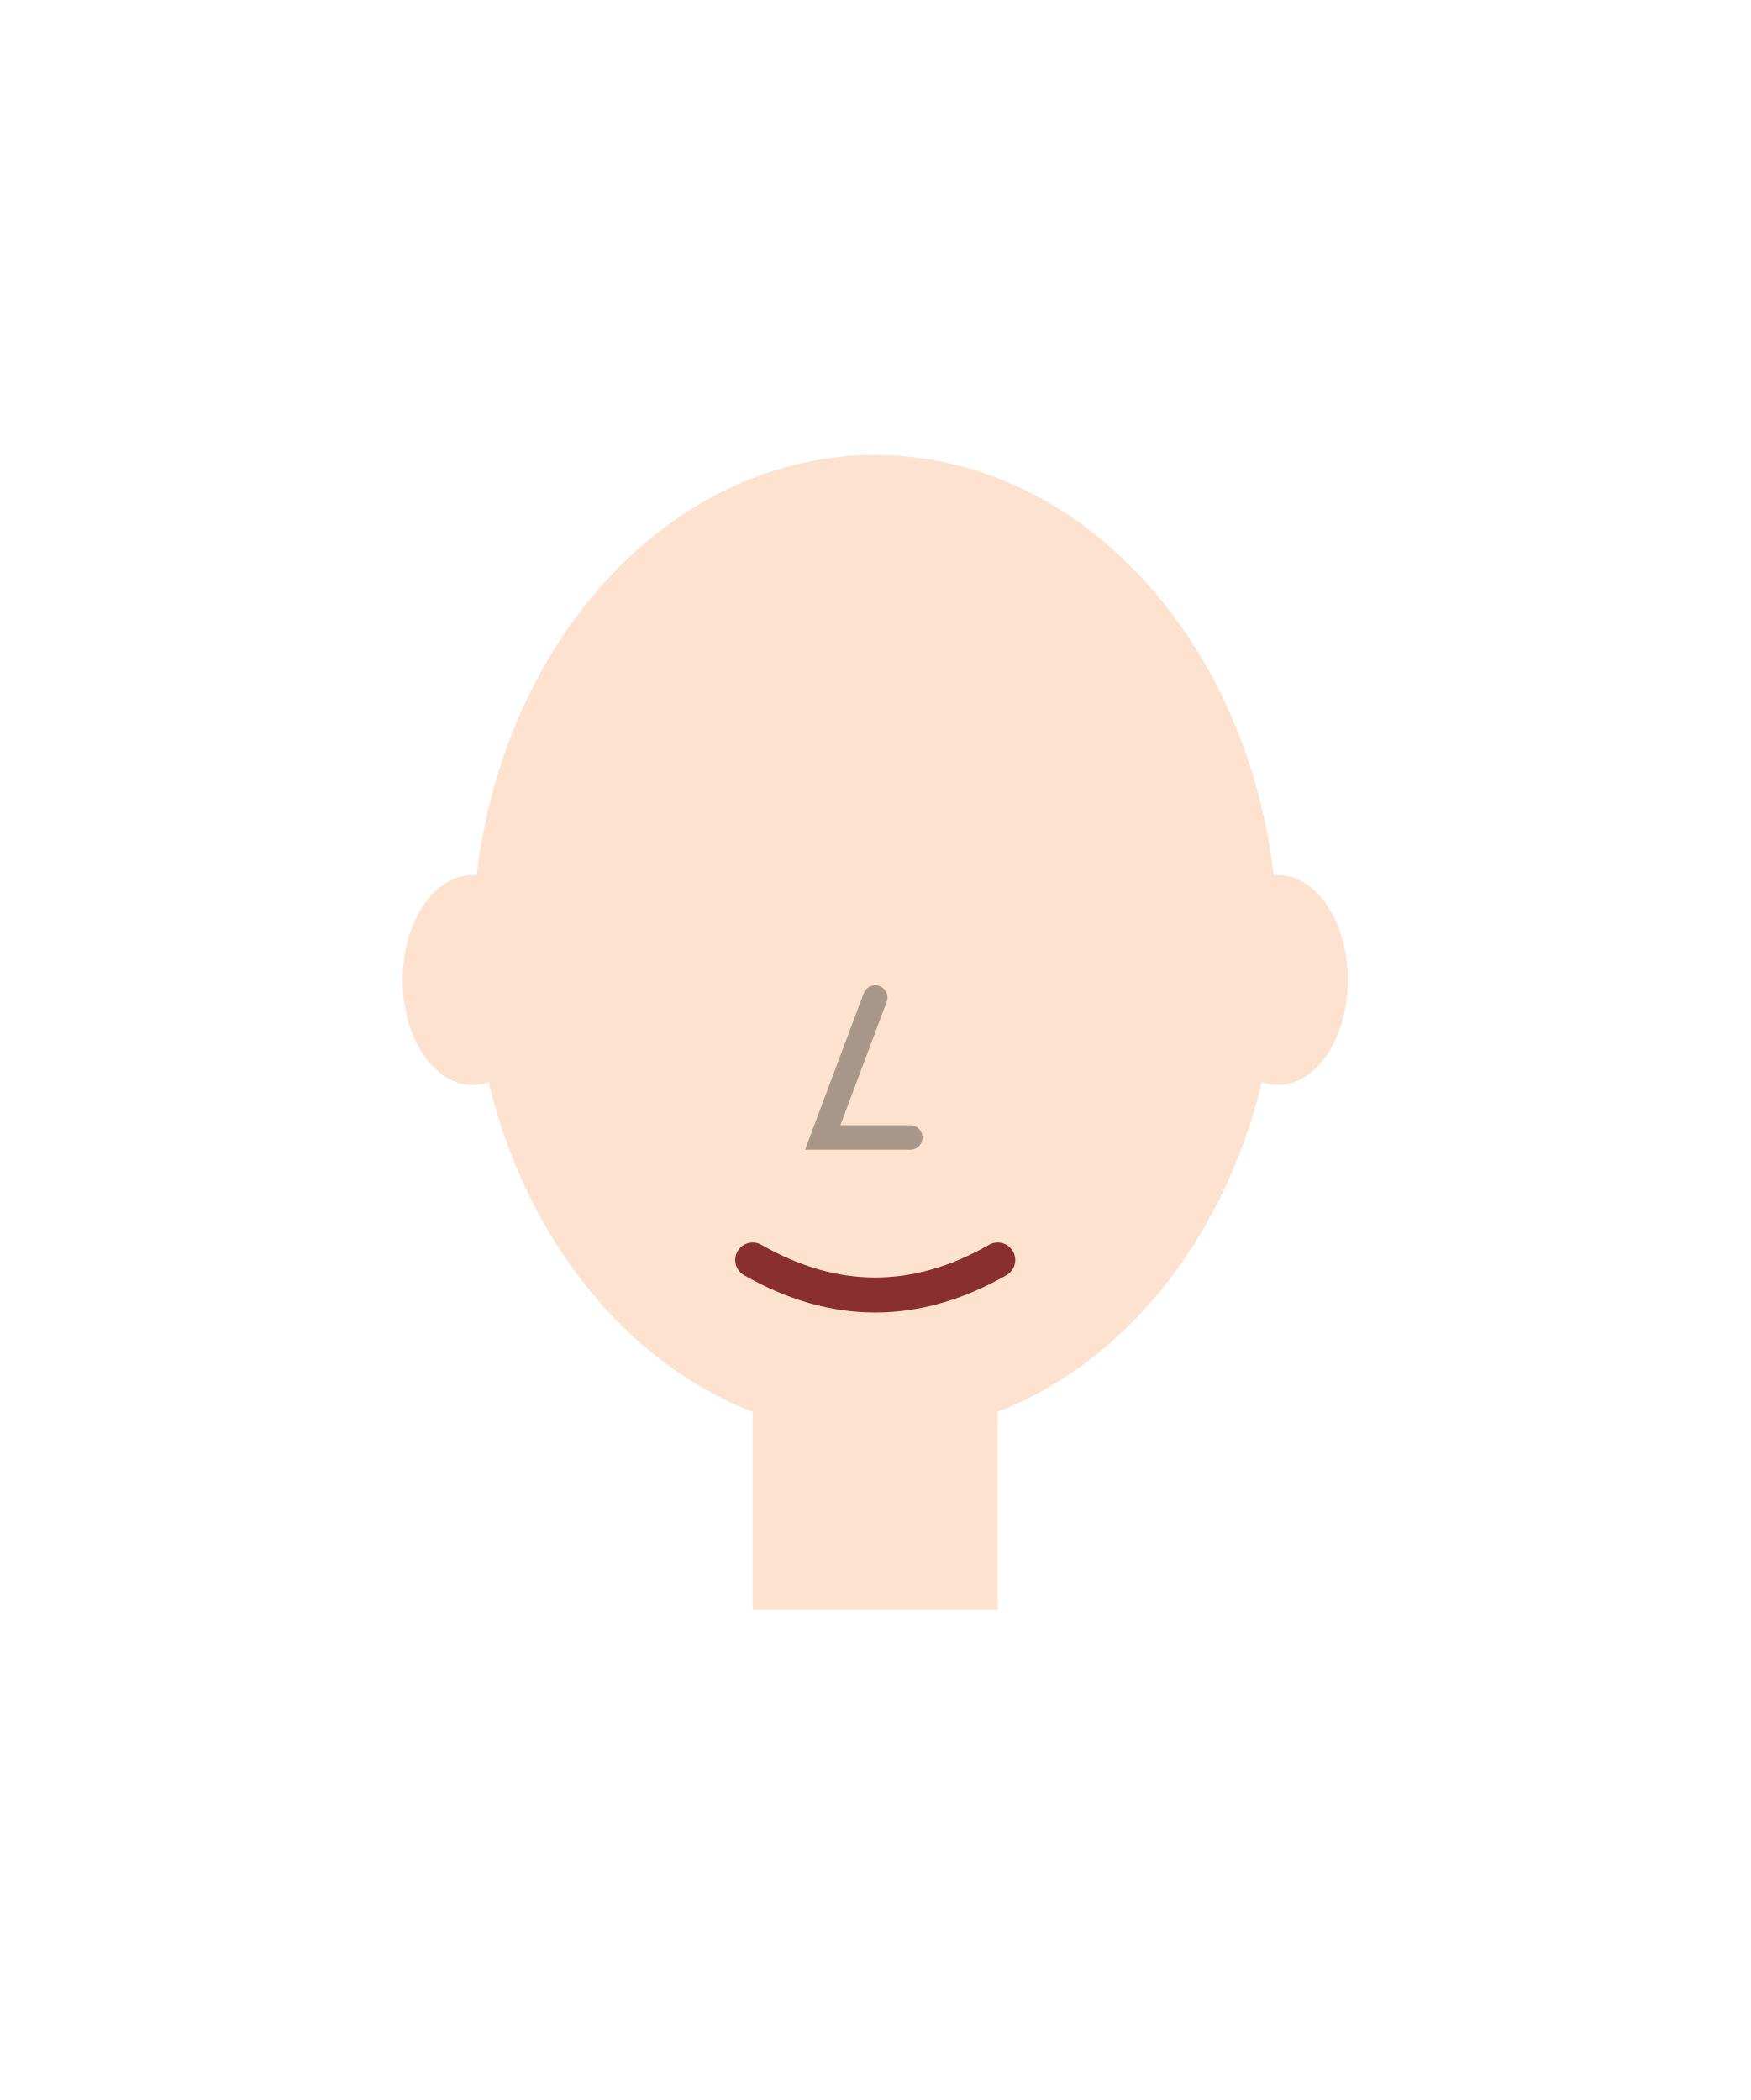
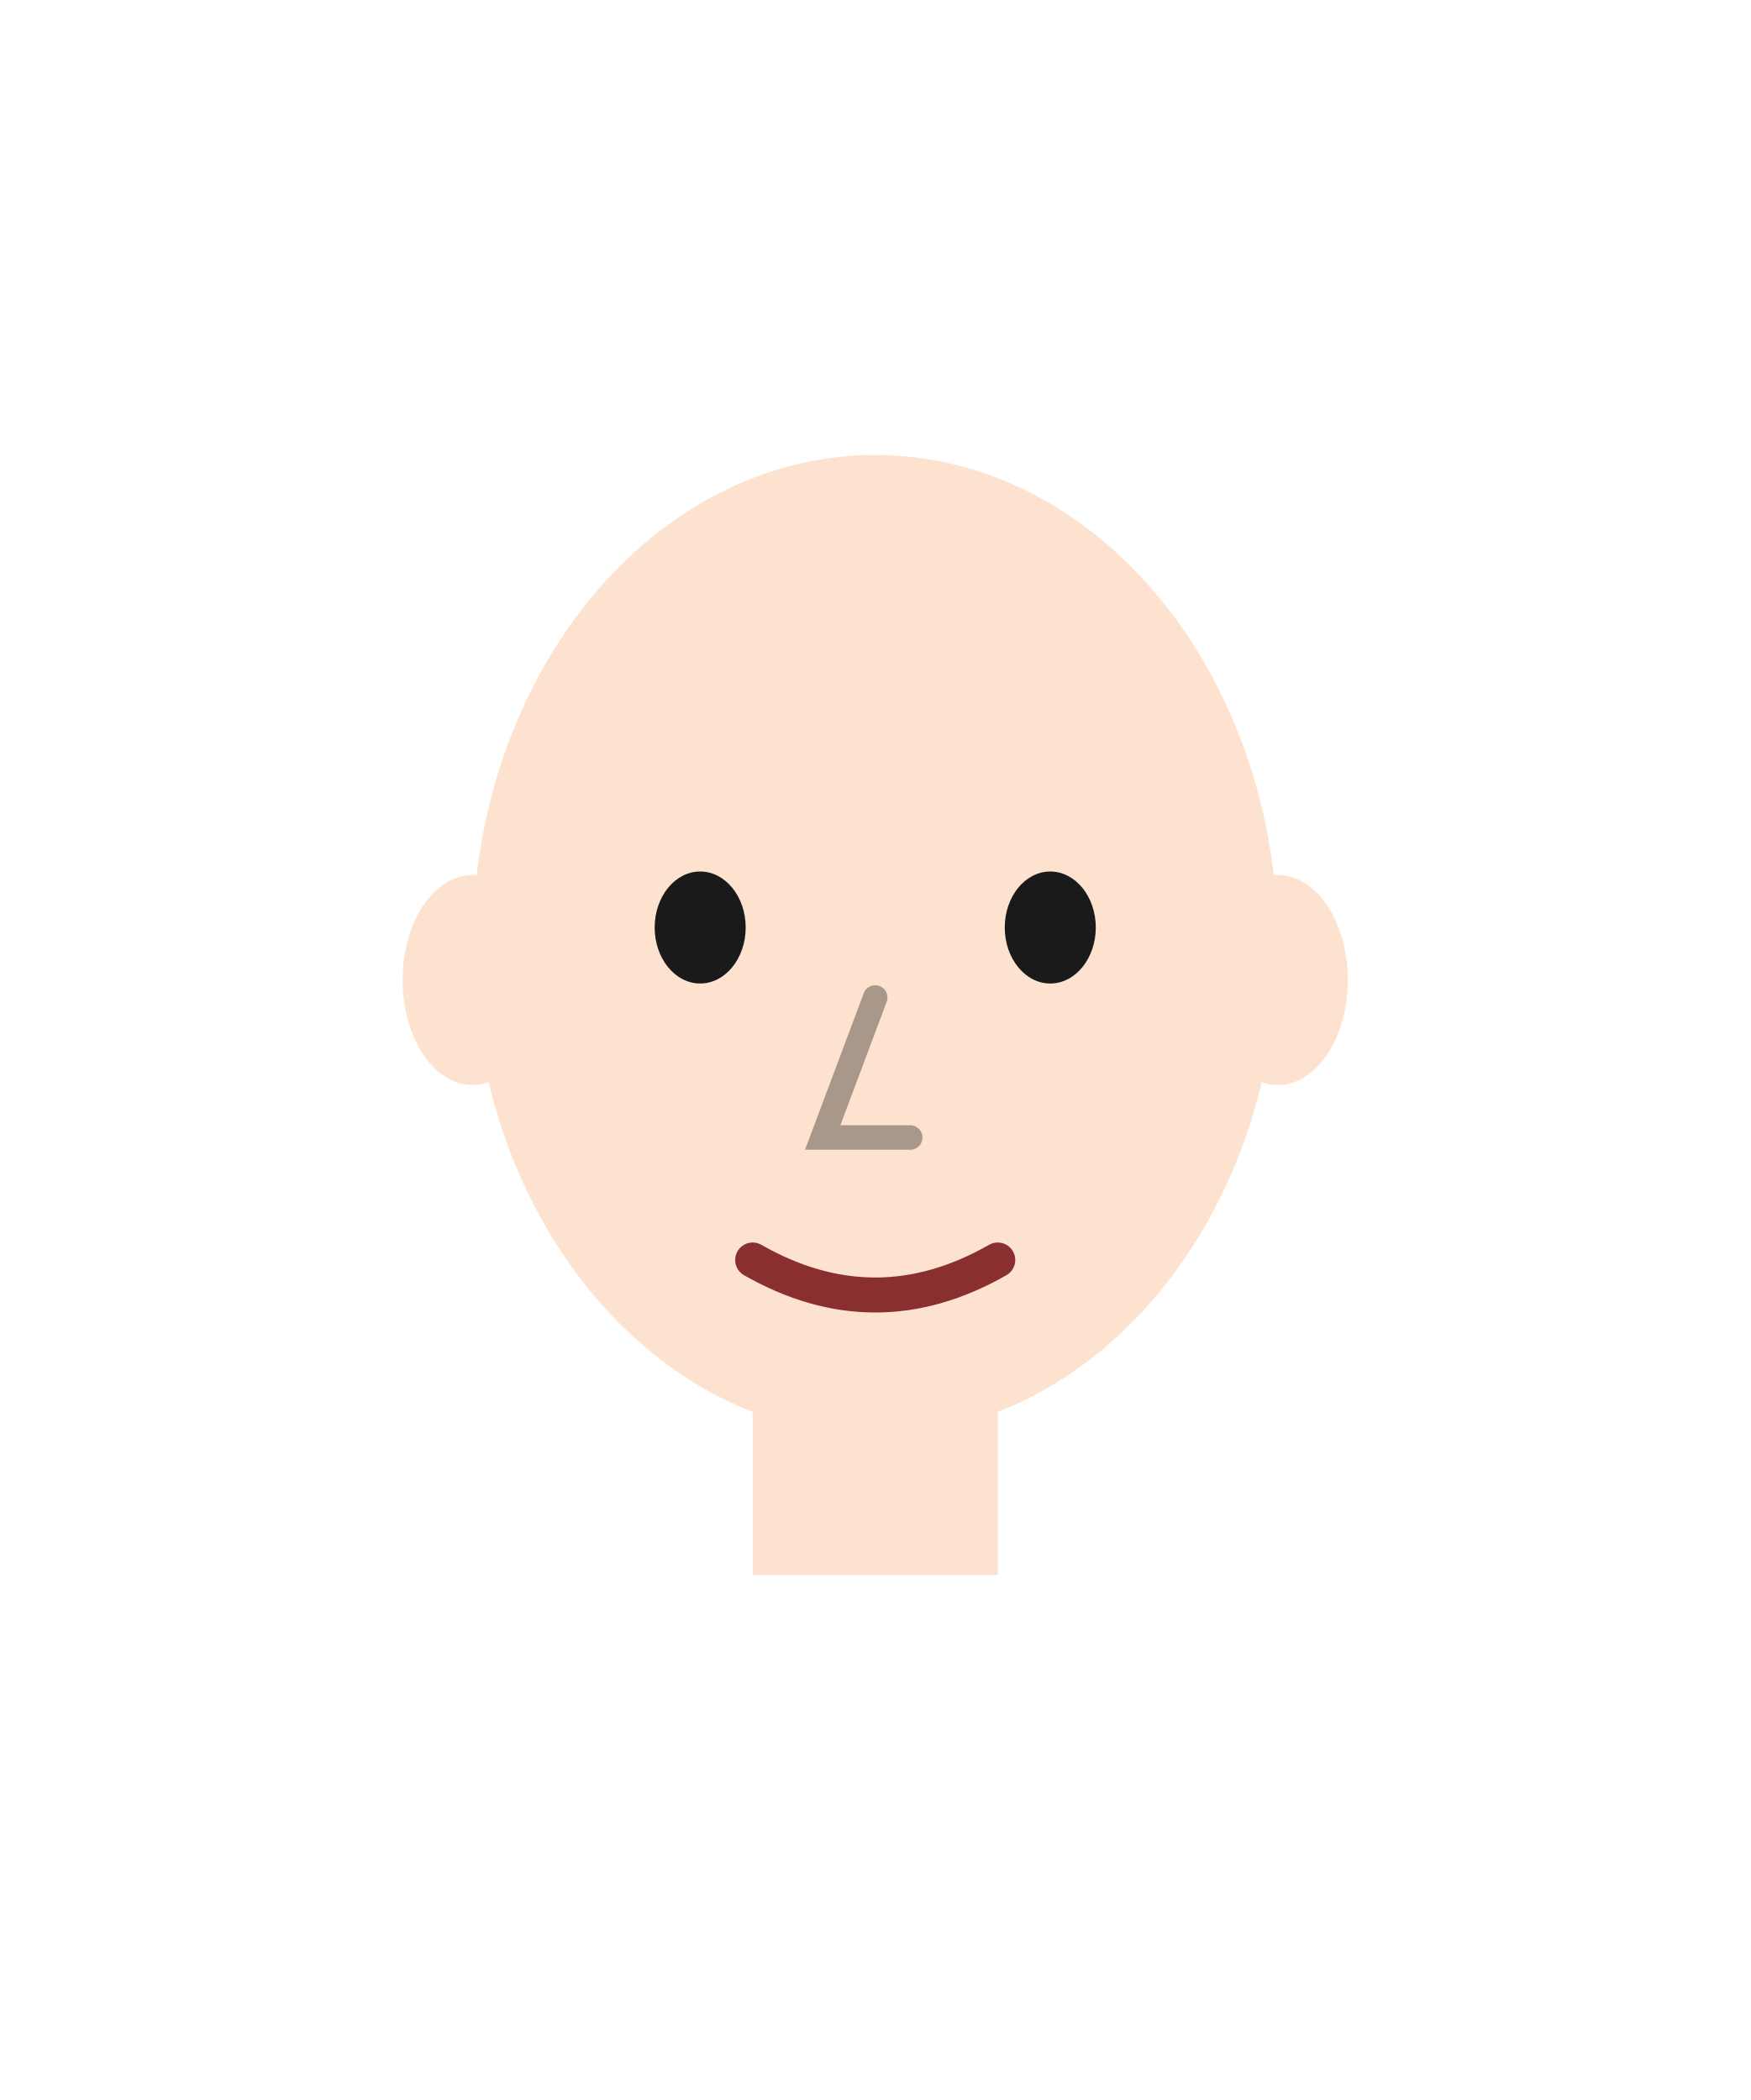
<svg xmlns="http://www.w3.org/2000/svg" viewBox="0 0 100 120" width="100" height="120">
-   <rect x="43" y="74" width="14" height="18" fill="#fde3cf" />
+   <rect x="43" y="74" width="14" height="16" fill="#fde3cf" />
  <ellipse cx="27" cy="56" rx="4" ry="6" fill="#fde3cf" />
  <ellipse cx="73" cy="56" rx="4" ry="6" fill="#fde3cf" />
  <ellipse cx="50" cy="54" rx="23" ry="28" fill="#fde3cf" />
+   <ellipse cx="40" cy="53" rx="2.6" ry="3.2" fill="#1a1a1a" />
+   <ellipse cx="60" cy="53" rx="2.6" ry="3.2" fill="#1a1a1a" />
  <path d="M50 57 L47 65 L52 65" fill="none" stroke="#00000055" stroke-width="1.4" stroke-linecap="round" />
  <path d="M43 72 Q50 76 57 72" fill="none" stroke="#8a2f2f" stroke-width="2" stroke-linecap="round" />
</svg>
